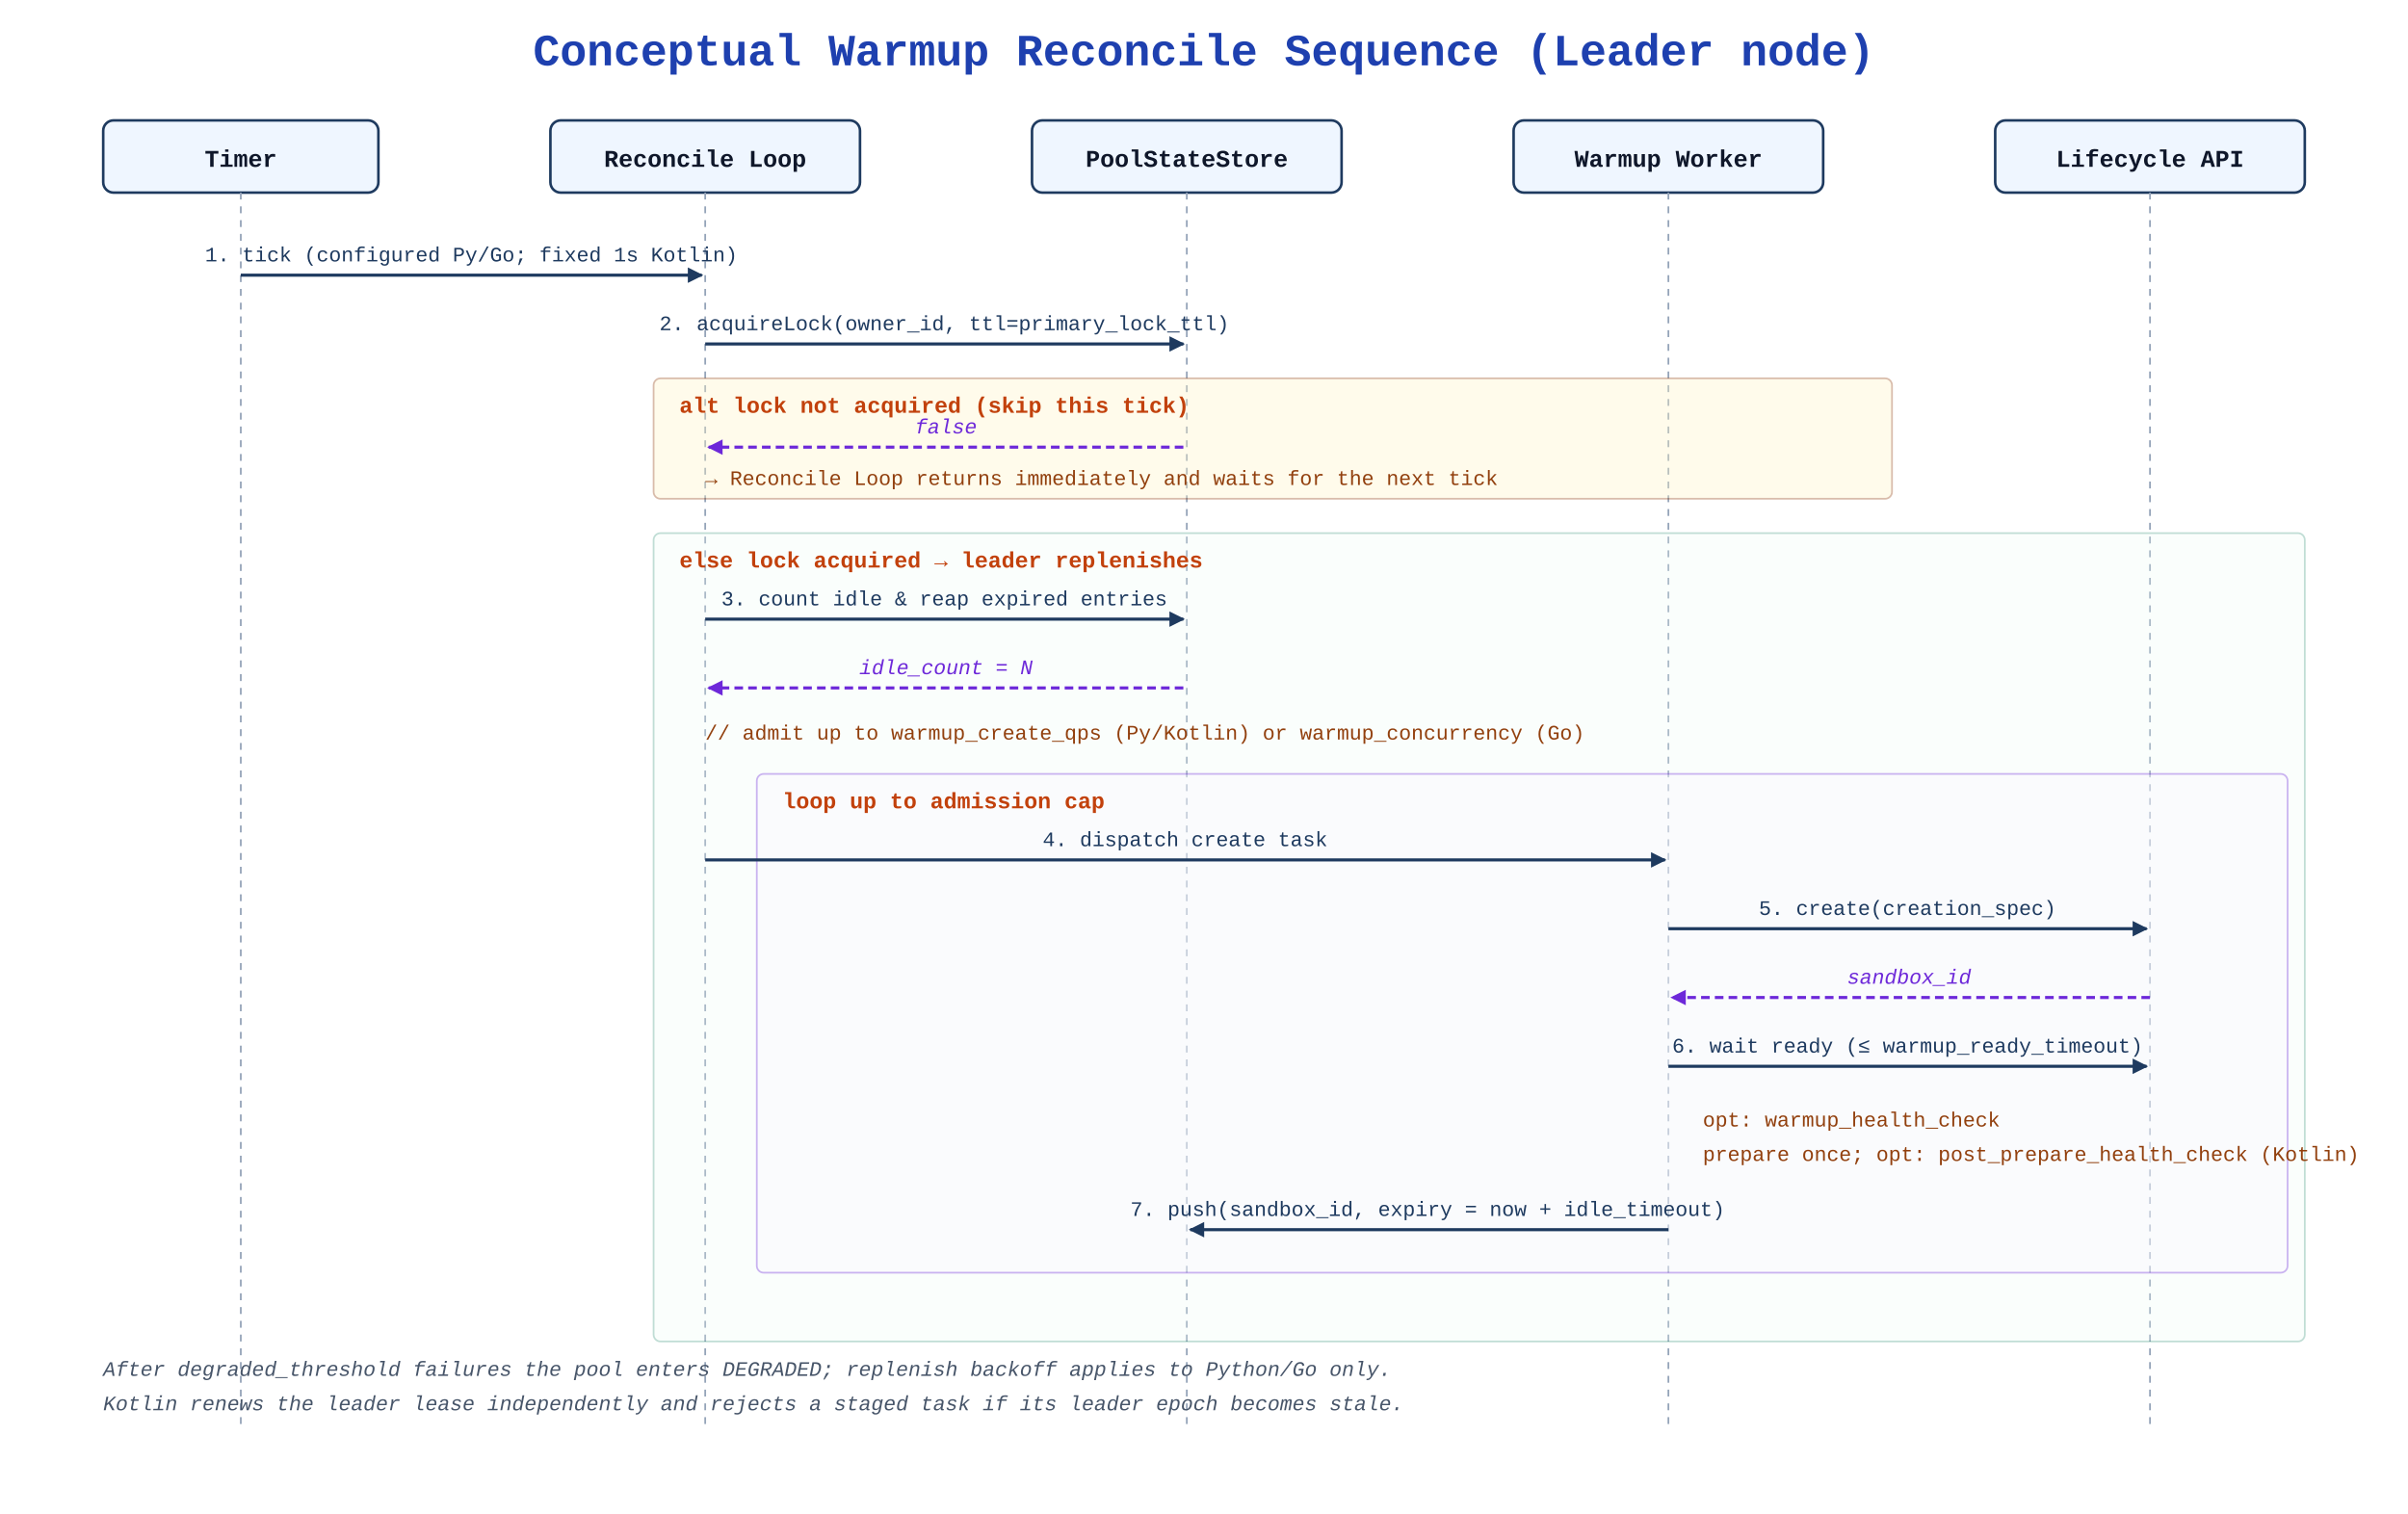
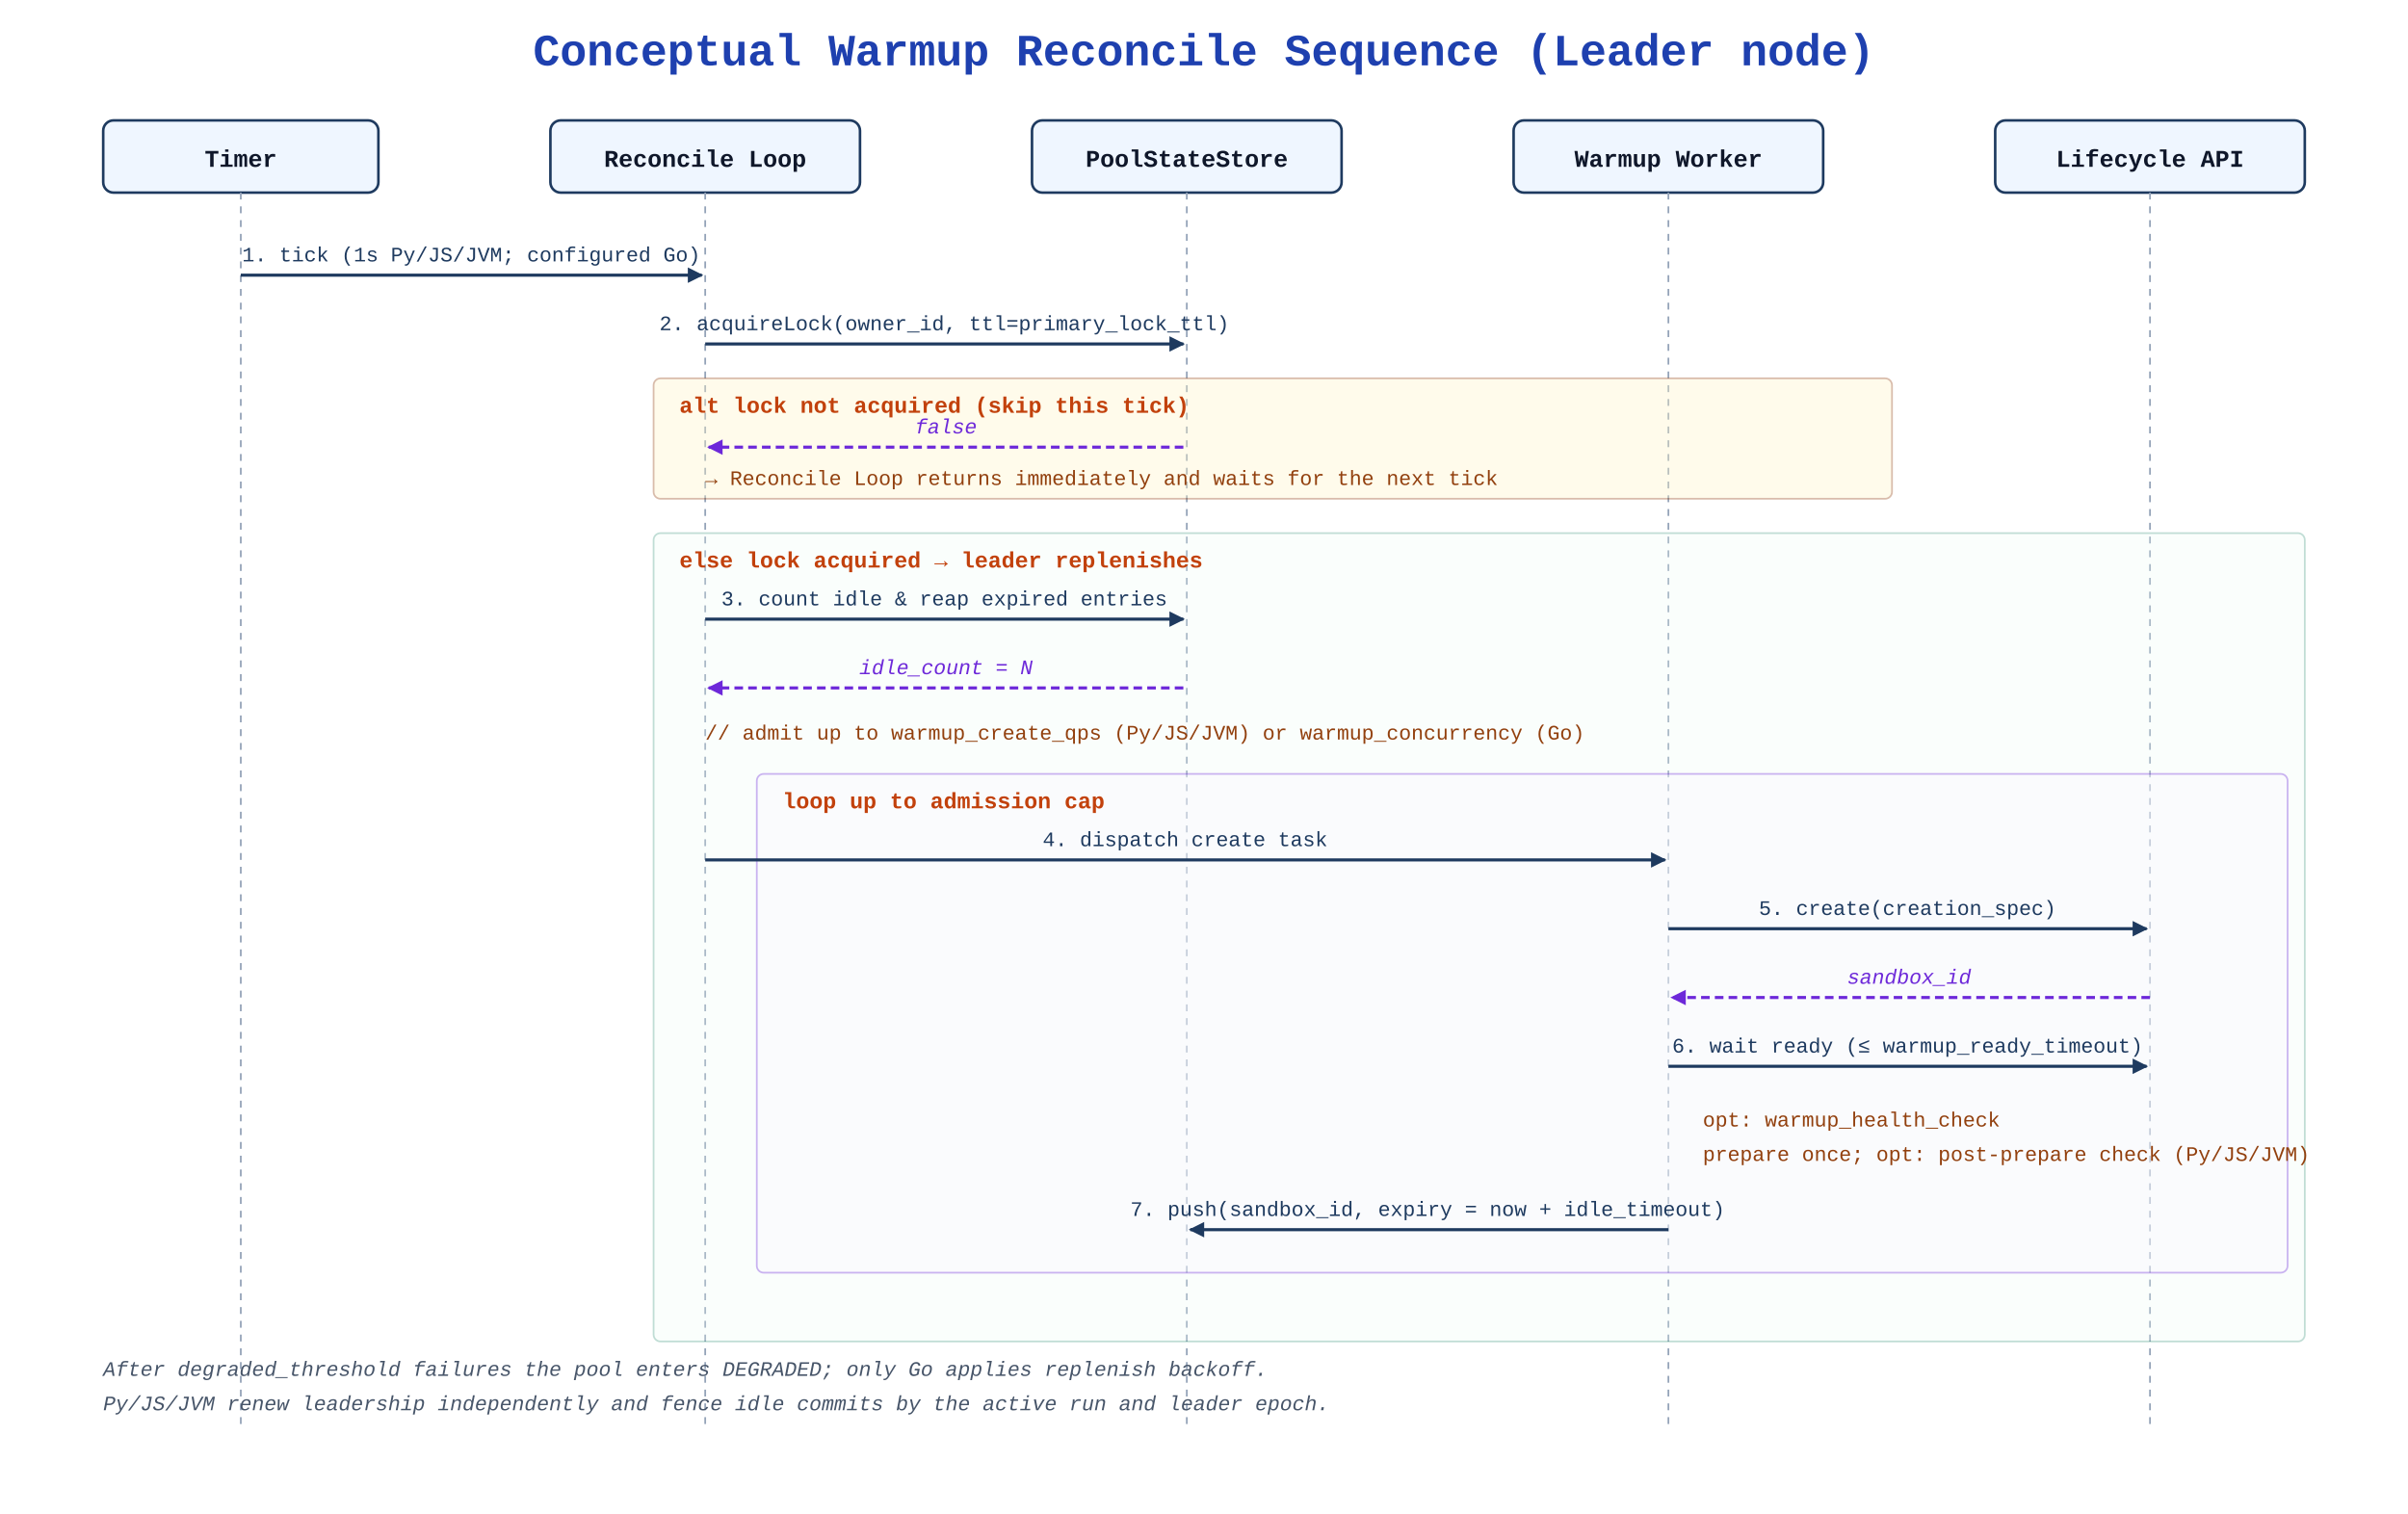
<svg xmlns="http://www.w3.org/2000/svg" width="1400" height="880" viewBox="0 0 1400 880" role="img" aria-labelledby="title desc">
  <defs>
    <marker id="a2-arrow" viewBox="0 0 10 10" refX="9" refY="5" markerWidth="9" markerHeight="9" markerUnits="userSpaceOnUse" orient="auto-start-reverse">
      <path d="M 0 0 L 10 5 L 0 10 z" fill="#1e3a5f" />
    </marker>
    <marker id="a2-arrow-ret" viewBox="0 0 10 10" refX="9" refY="5" markerWidth="9" markerHeight="9" markerUnits="userSpaceOnUse" orient="auto-start-reverse">
      <path d="M 0 0 L 10 5 L 0 10 z" fill="#6d28d9" />
    </marker>
    <style>
      text { font-family: Menlo, Monaco, Consolas, "Liberation Mono", monospace; }
      .title { font-size: 26px; font-weight: 700; fill: #1e40af; }
      .actor { font-size: 14px; font-weight: 700; fill: #0f172a; }
      .msg { font-size: 12px; fill: #1e3a5f; }
      .ret { font-size: 12px; fill: #6d28d9; font-style: italic; }
      .note { font-size: 12px; fill: #92400e; }
      .caption { font-size: 12px; fill: #475569; font-style: italic; }
      .phase { font-size: 13px; font-weight: 700; fill: #c2410c; }
      .lifeline { stroke: #94a3b8; stroke-dasharray: 4,4; }
      .actor-box { fill: #eff6ff; stroke: #1e3a5f; stroke-width: 1.5; rx: 6; }
    </style>
  </defs>
  <text x="700" y="38" class="title" text-anchor="middle">Conceptual Warmup Reconcile Sequence (Leader node)</text>
  <g>
    <rect x="60" y="70" width="160" height="42" class="actor-box" />
    <text x="140" y="97" class="actor" text-anchor="middle">Timer</text>
    <rect x="320" y="70" width="180" height="42" class="actor-box" />
    <text x="410" y="97" class="actor" text-anchor="middle">Reconcile Loop</text>
    <rect x="600" y="70" width="180" height="42" class="actor-box" />
    <text x="690" y="97" class="actor" text-anchor="middle">PoolStateStore</text>
    <rect x="880" y="70" width="180" height="42" class="actor-box" />
    <text x="970" y="97" class="actor" text-anchor="middle">Warmup Worker</text>
    <rect x="1160" y="70" width="180" height="42" class="actor-box" />
    <text x="1250" y="97" class="actor" text-anchor="middle">Lifecycle API</text>
  </g>
  <line x1="140" y1="112" x2="140" y2="830" class="lifeline" />
  <line x1="410" y1="112" x2="410" y2="830" class="lifeline" />
  <line x1="690" y1="112" x2="690" y2="830" class="lifeline" />
  <line x1="970" y1="112" x2="970" y2="830" class="lifeline" />
  <line x1="1250" y1="112" x2="1250" y2="830" class="lifeline" />
  <path d="M 140 160 L 408 160" stroke="#1e3a5f" stroke-width="1.8" fill="none" marker-end="url(#a2-arrow)" />
-   <text x="274" y="152" class="msg" text-anchor="middle">1. tick (configured Py/Go; fixed 1s Kotlin)</text>
+   <text x="274" y="152" class="msg" text-anchor="middle">1. tick (1s Py/JS/JVM; configured Go)</text>
  <path d="M 410 200 L 688 200" stroke="#1e3a5f" stroke-width="1.8" fill="none" marker-end="url(#a2-arrow)" />
  <text x="549" y="192" class="msg" text-anchor="middle">2. acquireLock(owner_id, ttl=primary_lock_ttl)</text>
  <rect x="380" y="220" width="720" height="70" fill="#fef3c7" stroke="#92400e" stroke-width="1" rx="4" opacity="0.35" />
  <text x="395" y="240" class="phase">alt  lock not acquired (skip this tick)</text>
  <path d="M 688 260 L 412 260" stroke="#6d28d9" stroke-width="1.8" fill="none" marker-end="url(#a2-arrow-ret)" stroke-dasharray="5,3" />
  <text x="550" y="252" class="ret" text-anchor="middle">false</text>
  <text x="410" y="282" class="note">→ Reconcile Loop returns immediately and waits for the next tick</text>
  <rect x="380" y="310" width="960" height="470" fill="#ecfdf5" stroke="#047857" stroke-width="1" rx="4" opacity="0.25" />
  <text x="395" y="330" class="phase">else  lock acquired → leader replenishes</text>
  <path d="M 410 360 L 688 360" stroke="#1e3a5f" stroke-width="1.8" fill="none" marker-end="url(#a2-arrow)" />
  <text x="549" y="352" class="msg" text-anchor="middle">3. count idle &amp; reap expired entries</text>
  <path d="M 688 400 L 412 400" stroke="#6d28d9" stroke-width="1.8" fill="none" marker-end="url(#a2-arrow-ret)" stroke-dasharray="5,3" />
  <text x="550" y="392" class="ret" text-anchor="middle">idle_count = N</text>
-   <text x="410" y="430" class="note">// admit up to warmup_create_qps (Py/Kotlin) or warmup_concurrency (Go)</text>
+   <text x="410" y="430" class="note">// admit up to warmup_create_qps (Py/JS/JVM) or warmup_concurrency (Go)</text>
  <rect x="440" y="450" width="890" height="290" fill="#faf5ff" stroke="#6d28d9" stroke-width="1" rx="4" opacity="0.35" />
  <text x="455" y="470" class="phase" fill="#6d28d9">loop  up to admission cap</text>
  <path d="M 410 500 L 968 500" stroke="#1e3a5f" stroke-width="1.8" fill="none" marker-end="url(#a2-arrow)" />
  <text x="689" y="492" class="msg" text-anchor="middle">4. dispatch create task</text>
  <path d="M 970 540 L 1248 540" stroke="#1e3a5f" stroke-width="1.8" fill="none" marker-end="url(#a2-arrow)" />
  <text x="1109" y="532" class="msg" text-anchor="middle">5. create(creation_spec)</text>
  <path d="M 1250 580 L 972 580" stroke="#6d28d9" stroke-width="1.8" fill="none" marker-end="url(#a2-arrow-ret)" stroke-dasharray="5,3" />
  <text x="1110" y="572" class="ret" text-anchor="middle">sandbox_id</text>
  <path d="M 970 620 L 1248 620" stroke="#1e3a5f" stroke-width="1.8" fill="none" marker-end="url(#a2-arrow)" />
  <text x="1109" y="612" class="msg" text-anchor="middle">6. wait ready (≤ warmup_ready_timeout)</text>
  <text x="990" y="655" class="note">opt: warmup_health_check</text>
-   <text x="990" y="675" class="note">prepare once; opt: post_prepare_health_check (Kotlin)</text>
+   <text x="990" y="675" class="note">prepare once; opt: post-prepare check (Py/JS/JVM)</text>
  <path d="M 970 715 L 692 715" stroke="#1e3a5f" stroke-width="1.8" fill="none" marker-end="url(#a2-arrow)" />
  <text x="830" y="707" class="msg" text-anchor="middle">7. push(sandbox_id, expiry = now + idle_timeout)</text>
-   <text x="60" y="800" class="caption">After degraded_threshold failures the pool enters DEGRADED; replenish backoff applies to Python/Go only.</text>
-   <text x="60" y="820" class="caption">Kotlin renews the leader lease independently and rejects a staged task if its leader epoch becomes stale.</text>
+   <text x="60" y="800" class="caption">After degraded_threshold failures the pool enters DEGRADED; only Go applies replenish backoff.</text>
+   <text x="60" y="820" class="caption">Py/JS/JVM renew leadership independently and fence idle commits by the active run and leader epoch.</text>
</svg>
